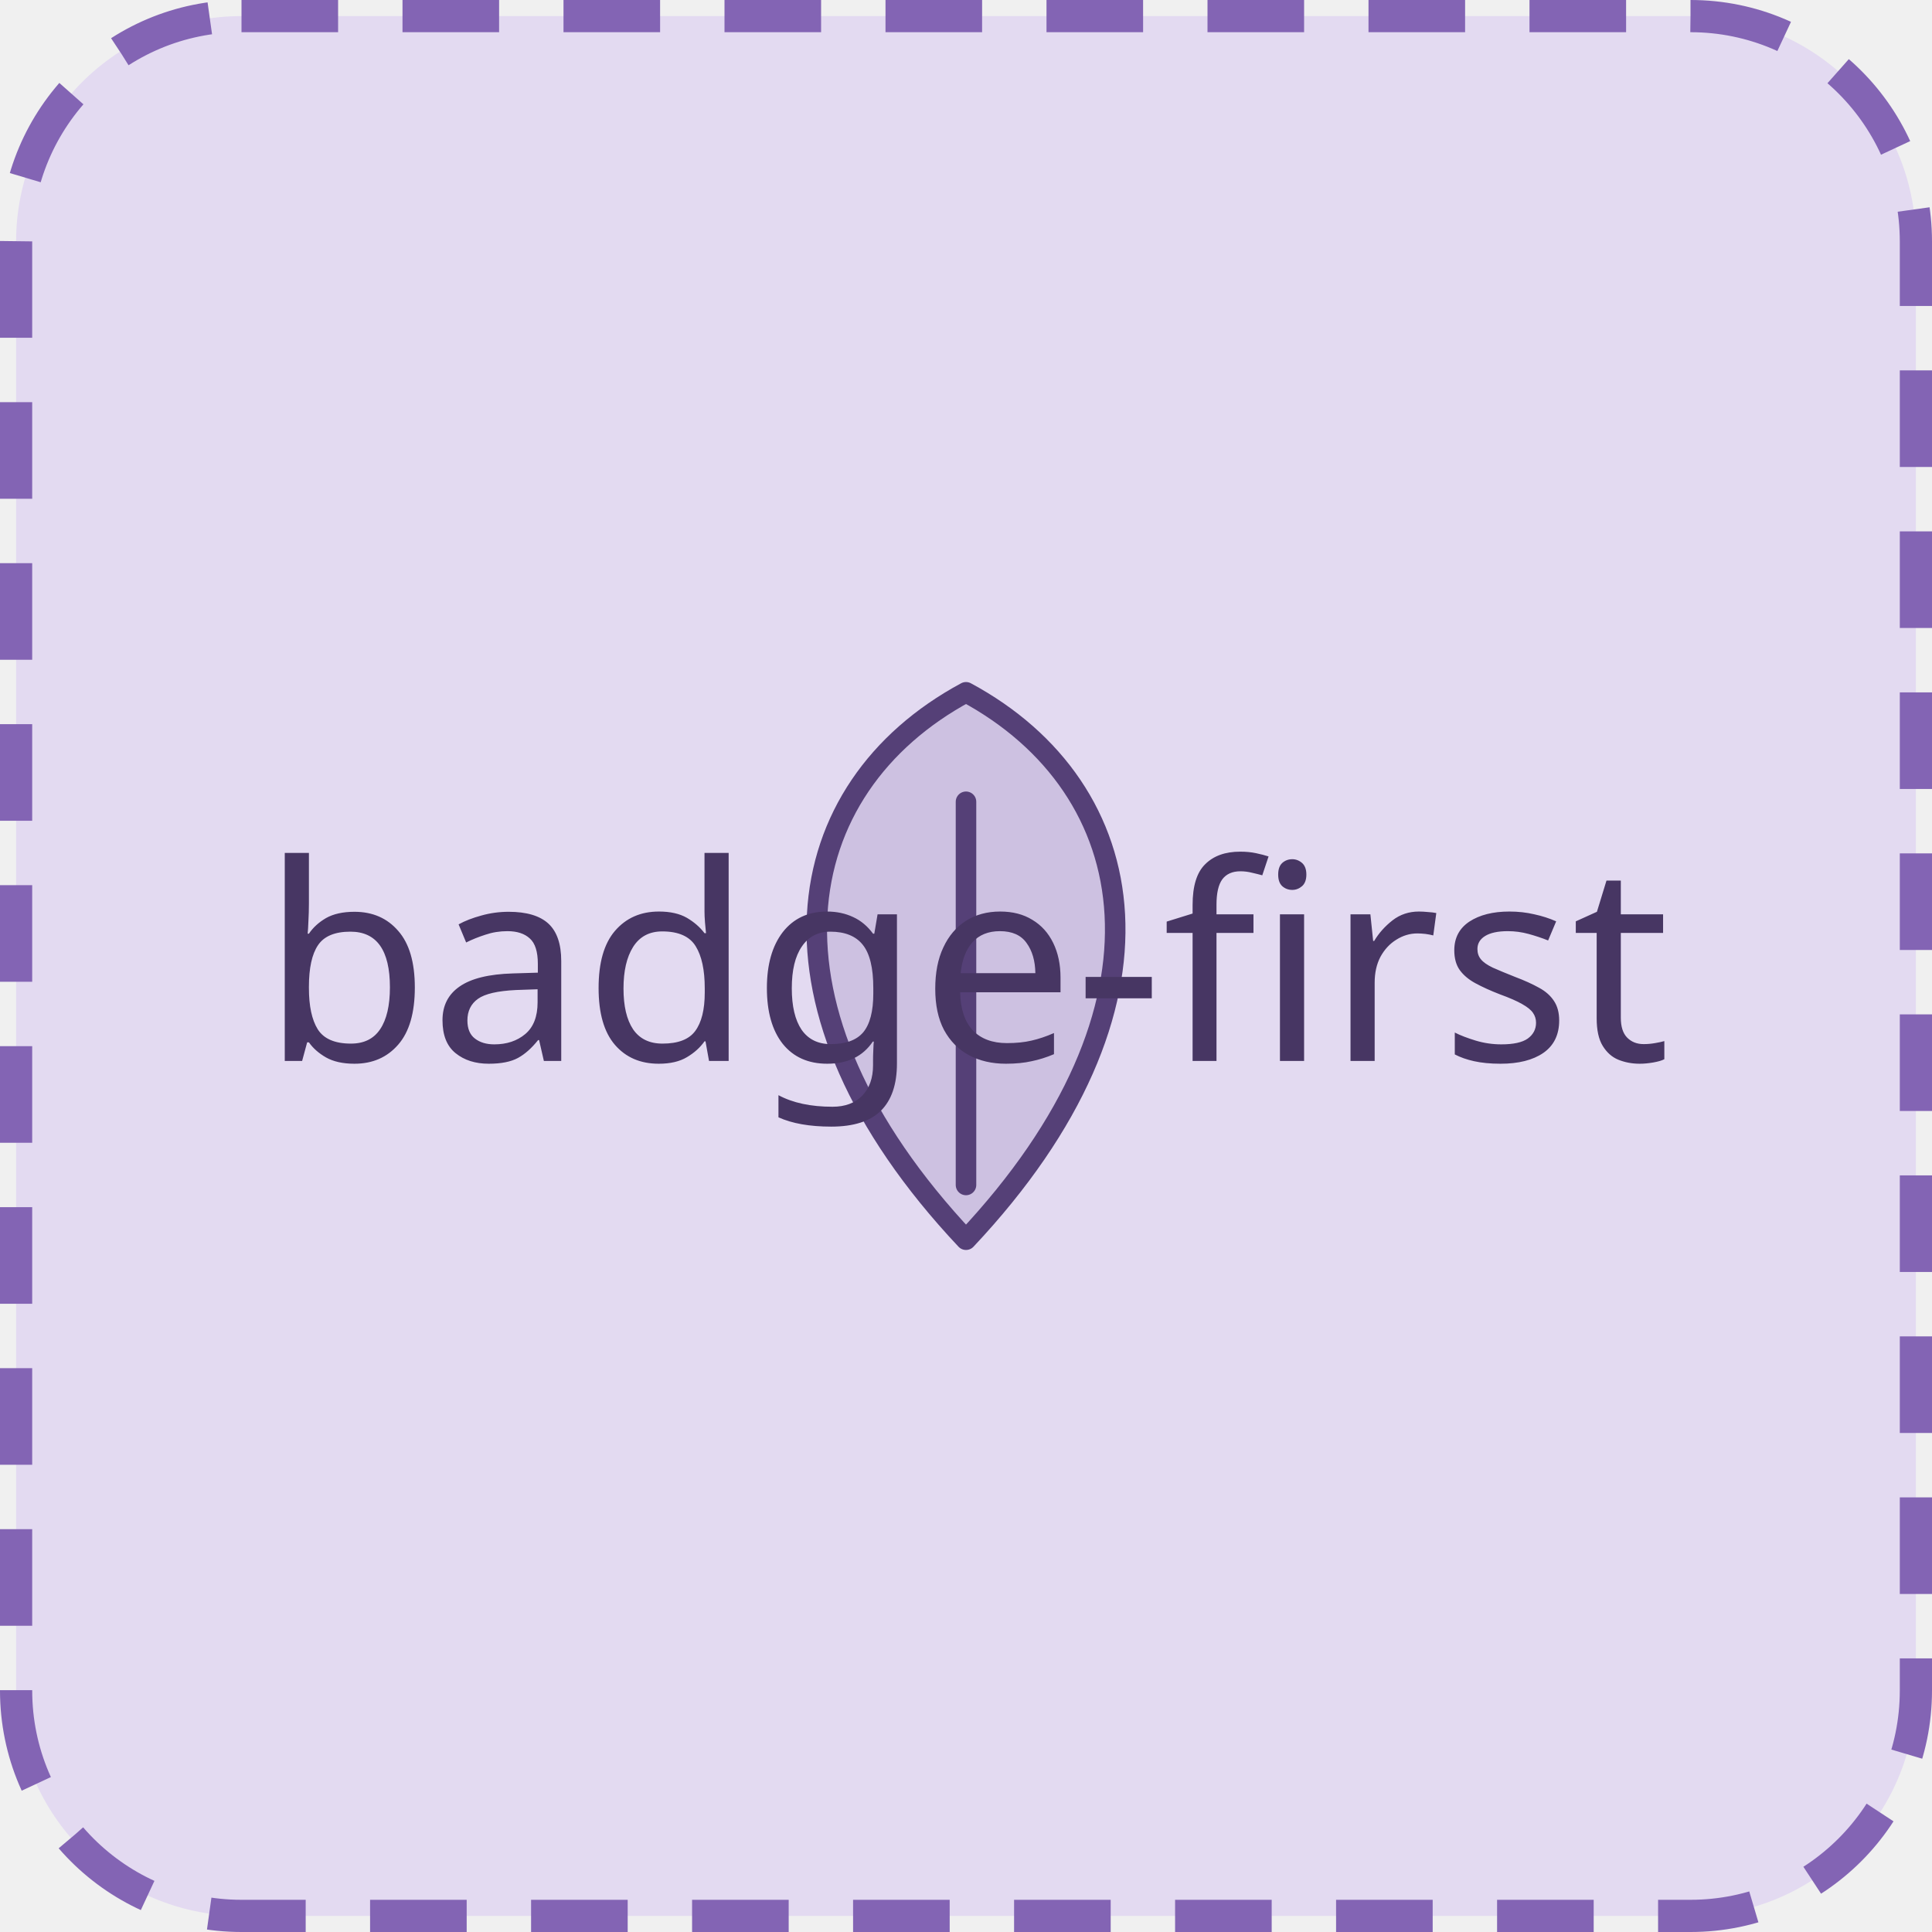
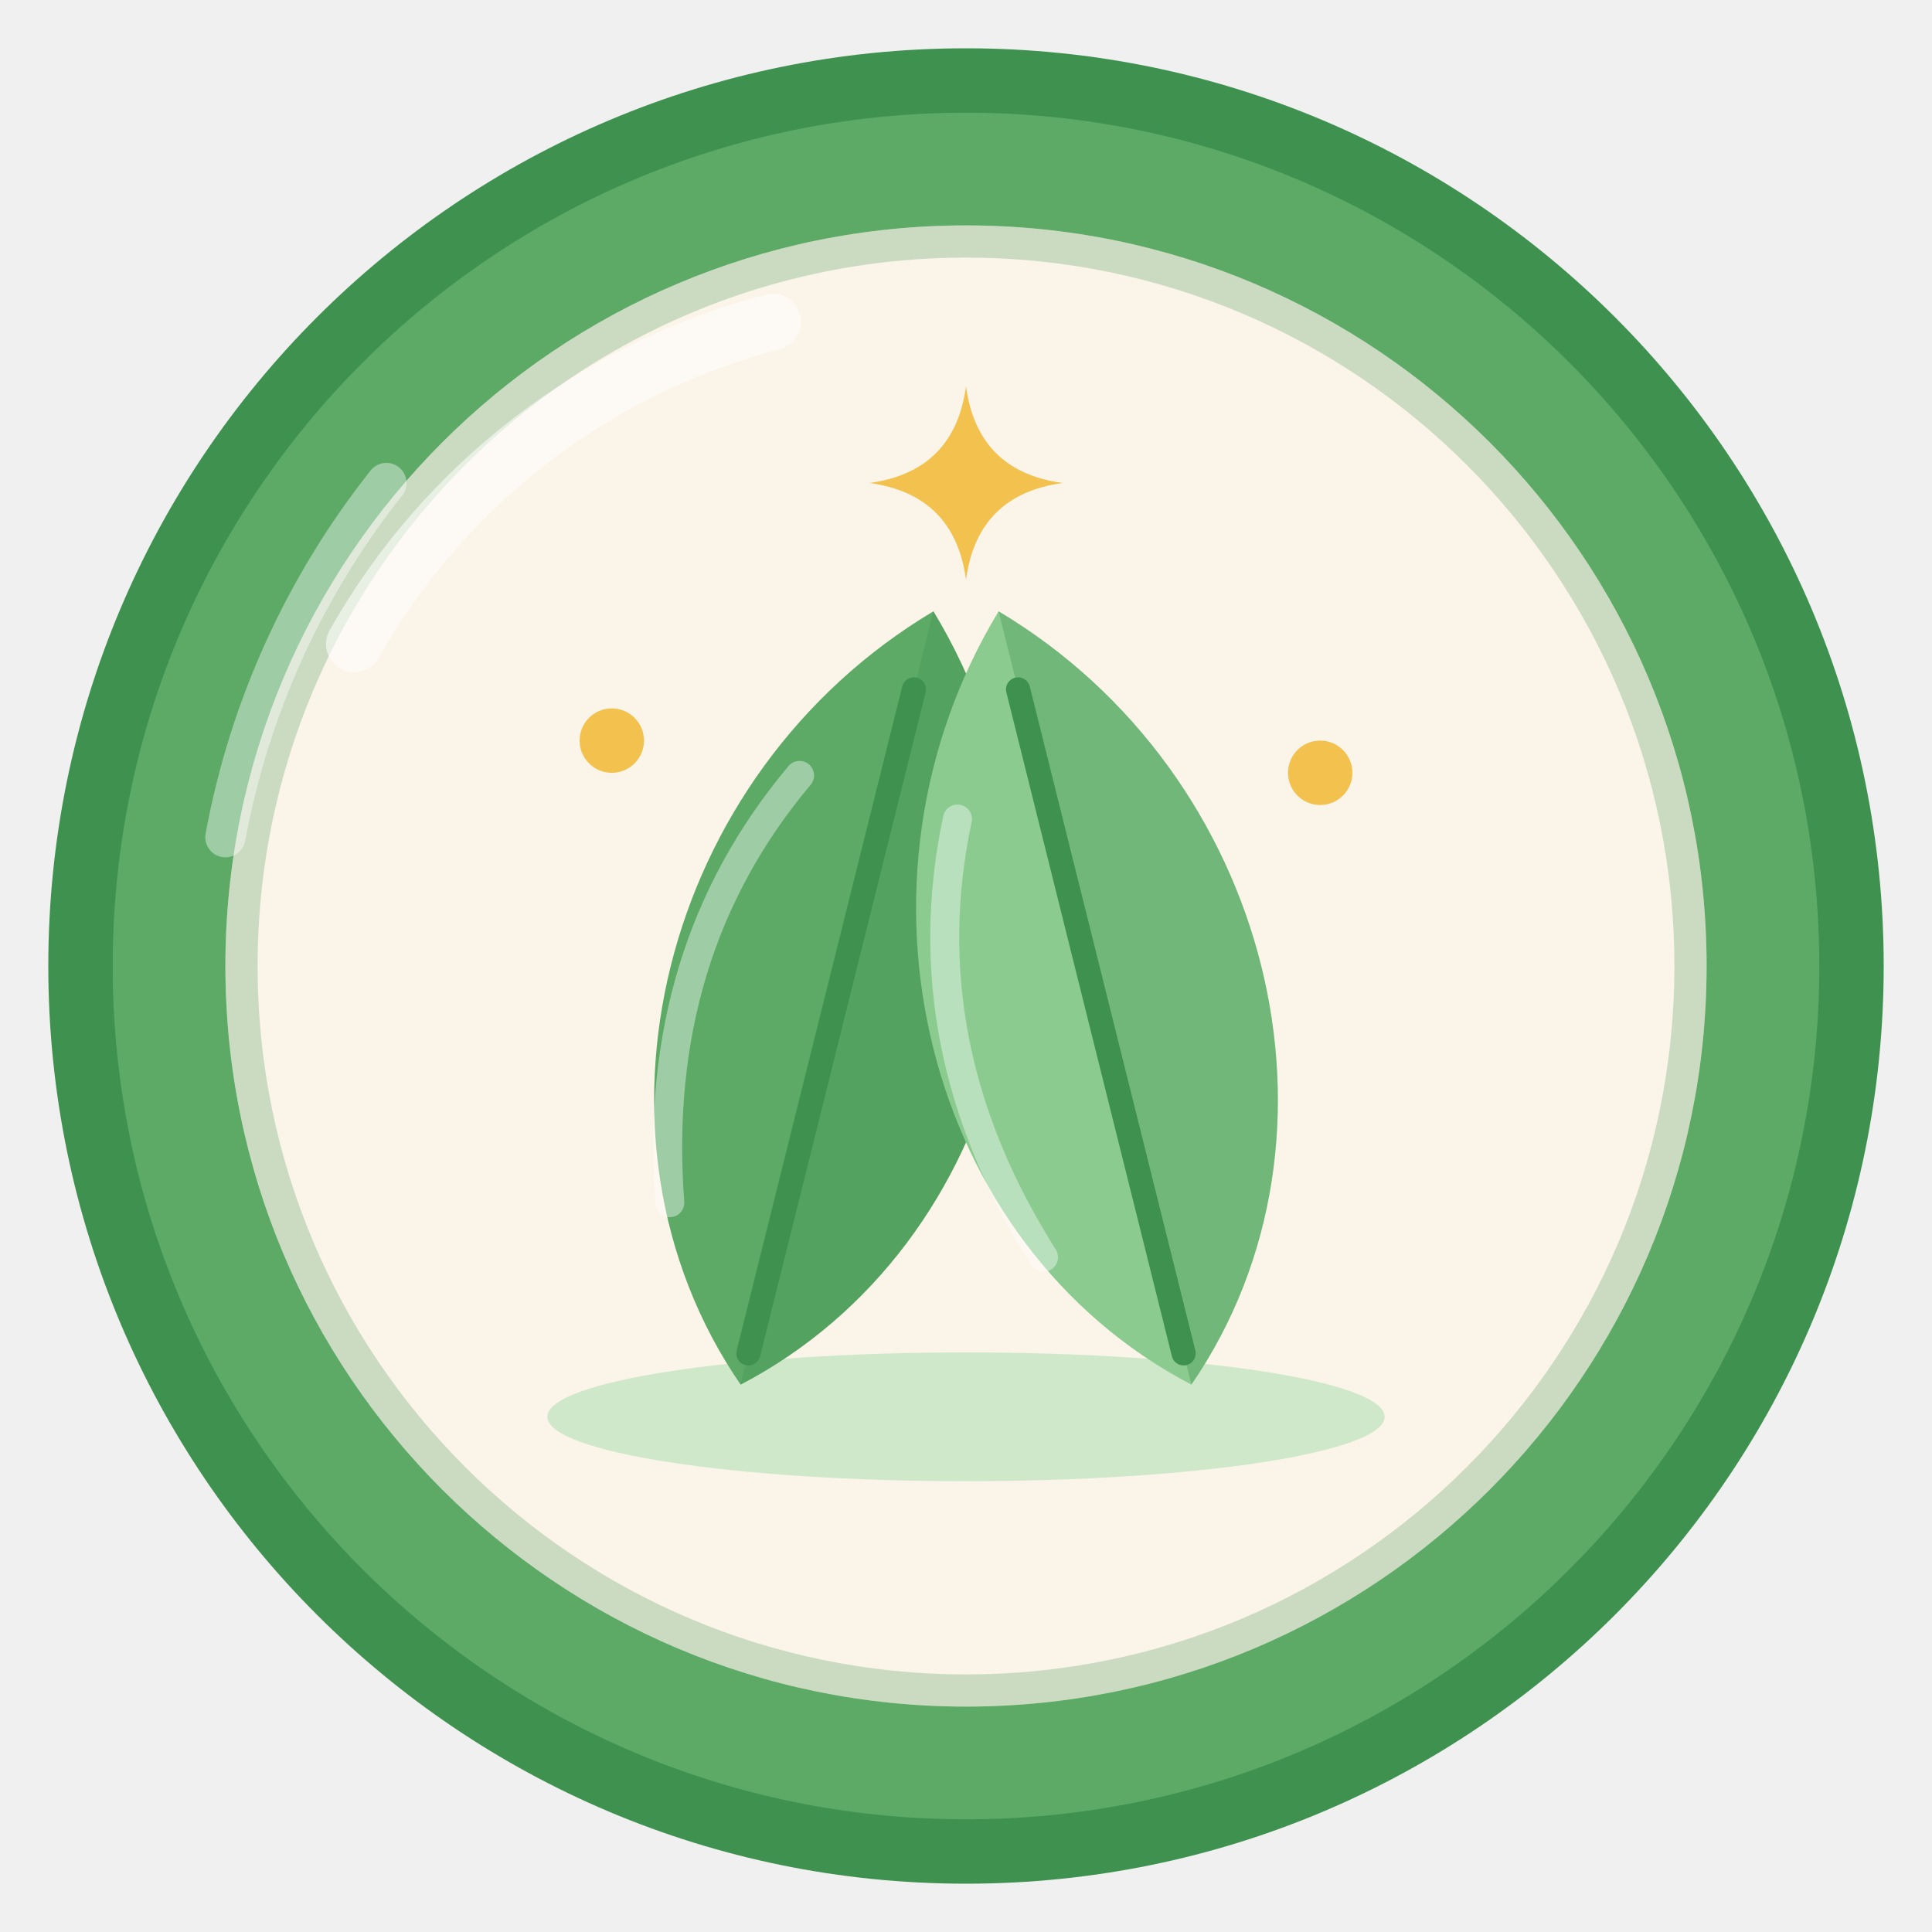
- <svg xmlns="http://www.w3.org/2000/svg" width="120" height="120" viewBox="0 0 120 120">
-   <rect x="1" y="1" width="118" height="118" rx="14" fill="hsl(263 45% 90%)" stroke="hsl(263 35% 55%)" stroke-width="2" stroke-dasharray="6 4" />
-   <g transform="translate(39.6 39.6) scale(0.425)" fill="hsl(263 35% 82%)" stroke="hsl(263 30% 36%)" stroke-width="3" stroke-linejoin="round" stroke-linecap="round">
-     <path d="M48 8C74 22 80 54 48 88C16 54 22 22 48 8Z" />
-     <path d="M48 24V80" fill="none" />
+ <svg xmlns="http://www.w3.org/2000/svg" width="120" height="120" viewBox="0 0 120 120" role="img">
+   <circle cx="60" cy="60" r="57" fill="#3F9150" />
+   <circle cx="60" cy="60" r="53" fill="#5DAA67" />
+   <circle cx="60" cy="60" r="46" fill="#fbf4e8" />
+   <circle cx="60" cy="60" r="45" fill="none" stroke="#3F9150" stroke-opacity=".25" stroke-width="2" />
+   <path d="M22 40A42 42 0 0 1 48 20" fill="none" stroke="#fff" stroke-opacity=".55" stroke-width="3.5" stroke-linecap="round" />
+   <path d="M14 52A50 50 0 0 1 24 30" fill="none" stroke="#fff" stroke-opacity=".4" stroke-width="2.5" stroke-linecap="round" />
+   <ellipse cx="60" cy="88" rx="26" ry="4" fill="#CFE8C9" />
+   <g transform="translate(46 86) rotate(-76)">
+     <path d="M0 0C12.4 -14 35.6 -14 49.5 0C35.6 14 12.4 14 0 0Z" fill="#5DAA67" />
+     <path d="M0 0C12.4 14 35.6 14 49.5 0Z" fill="#3F9150" opacity=".35" />
+     <path d="M9.9 -7Q24.7 -11.9 37.6 -5.6" fill="none" stroke="#fff" stroke-opacity=".4" stroke-width="1.8" stroke-linecap="round" />
+     <path d="M2 0L44.5 0" stroke="#3F9150" stroke-width="1.5" stroke-linecap="round" />
  </g>
-   <text dominant-baseline="middle" x="50%" y="50%" text-anchor="middle" font-family="sans-serif" font-size="17" fill="hsl(263 30% 30%)">badge-first</text>
+   <g transform="translate(74 86) rotate(-104)">
+     <path d="M0 0C12.4 -14 35.6 -14 49.5 0C35.6 14 12.4 14 0 0Z" fill="#8BCB8F" />
+     <path d="M0 0C12.4 14 35.6 14 49.5 0Z" fill="#3F9150" opacity=".35" />
+     <path d="M9.9 -7Q24.7 -11.9 37.6 -5.6" fill="none" stroke="#fff" stroke-opacity=".4" stroke-width="1.8" stroke-linecap="round" />
+     <path d="M2 0L44.5 0" stroke="#3F9150" stroke-width="1.5" stroke-linecap="round" />
+   </g>
+   <path d="M60 24Q60.72 29.28 66 30Q60.72 30.72 60 36Q59.28 30.72 54 30Q59.28 29.28 60 24Z" fill="#F2C14E" />
+   <circle cx="38" cy="46" r="2" fill="#F2C14E" />
+   <circle cx="82" cy="48" r="2" fill="#F2C14E" />
</svg>
